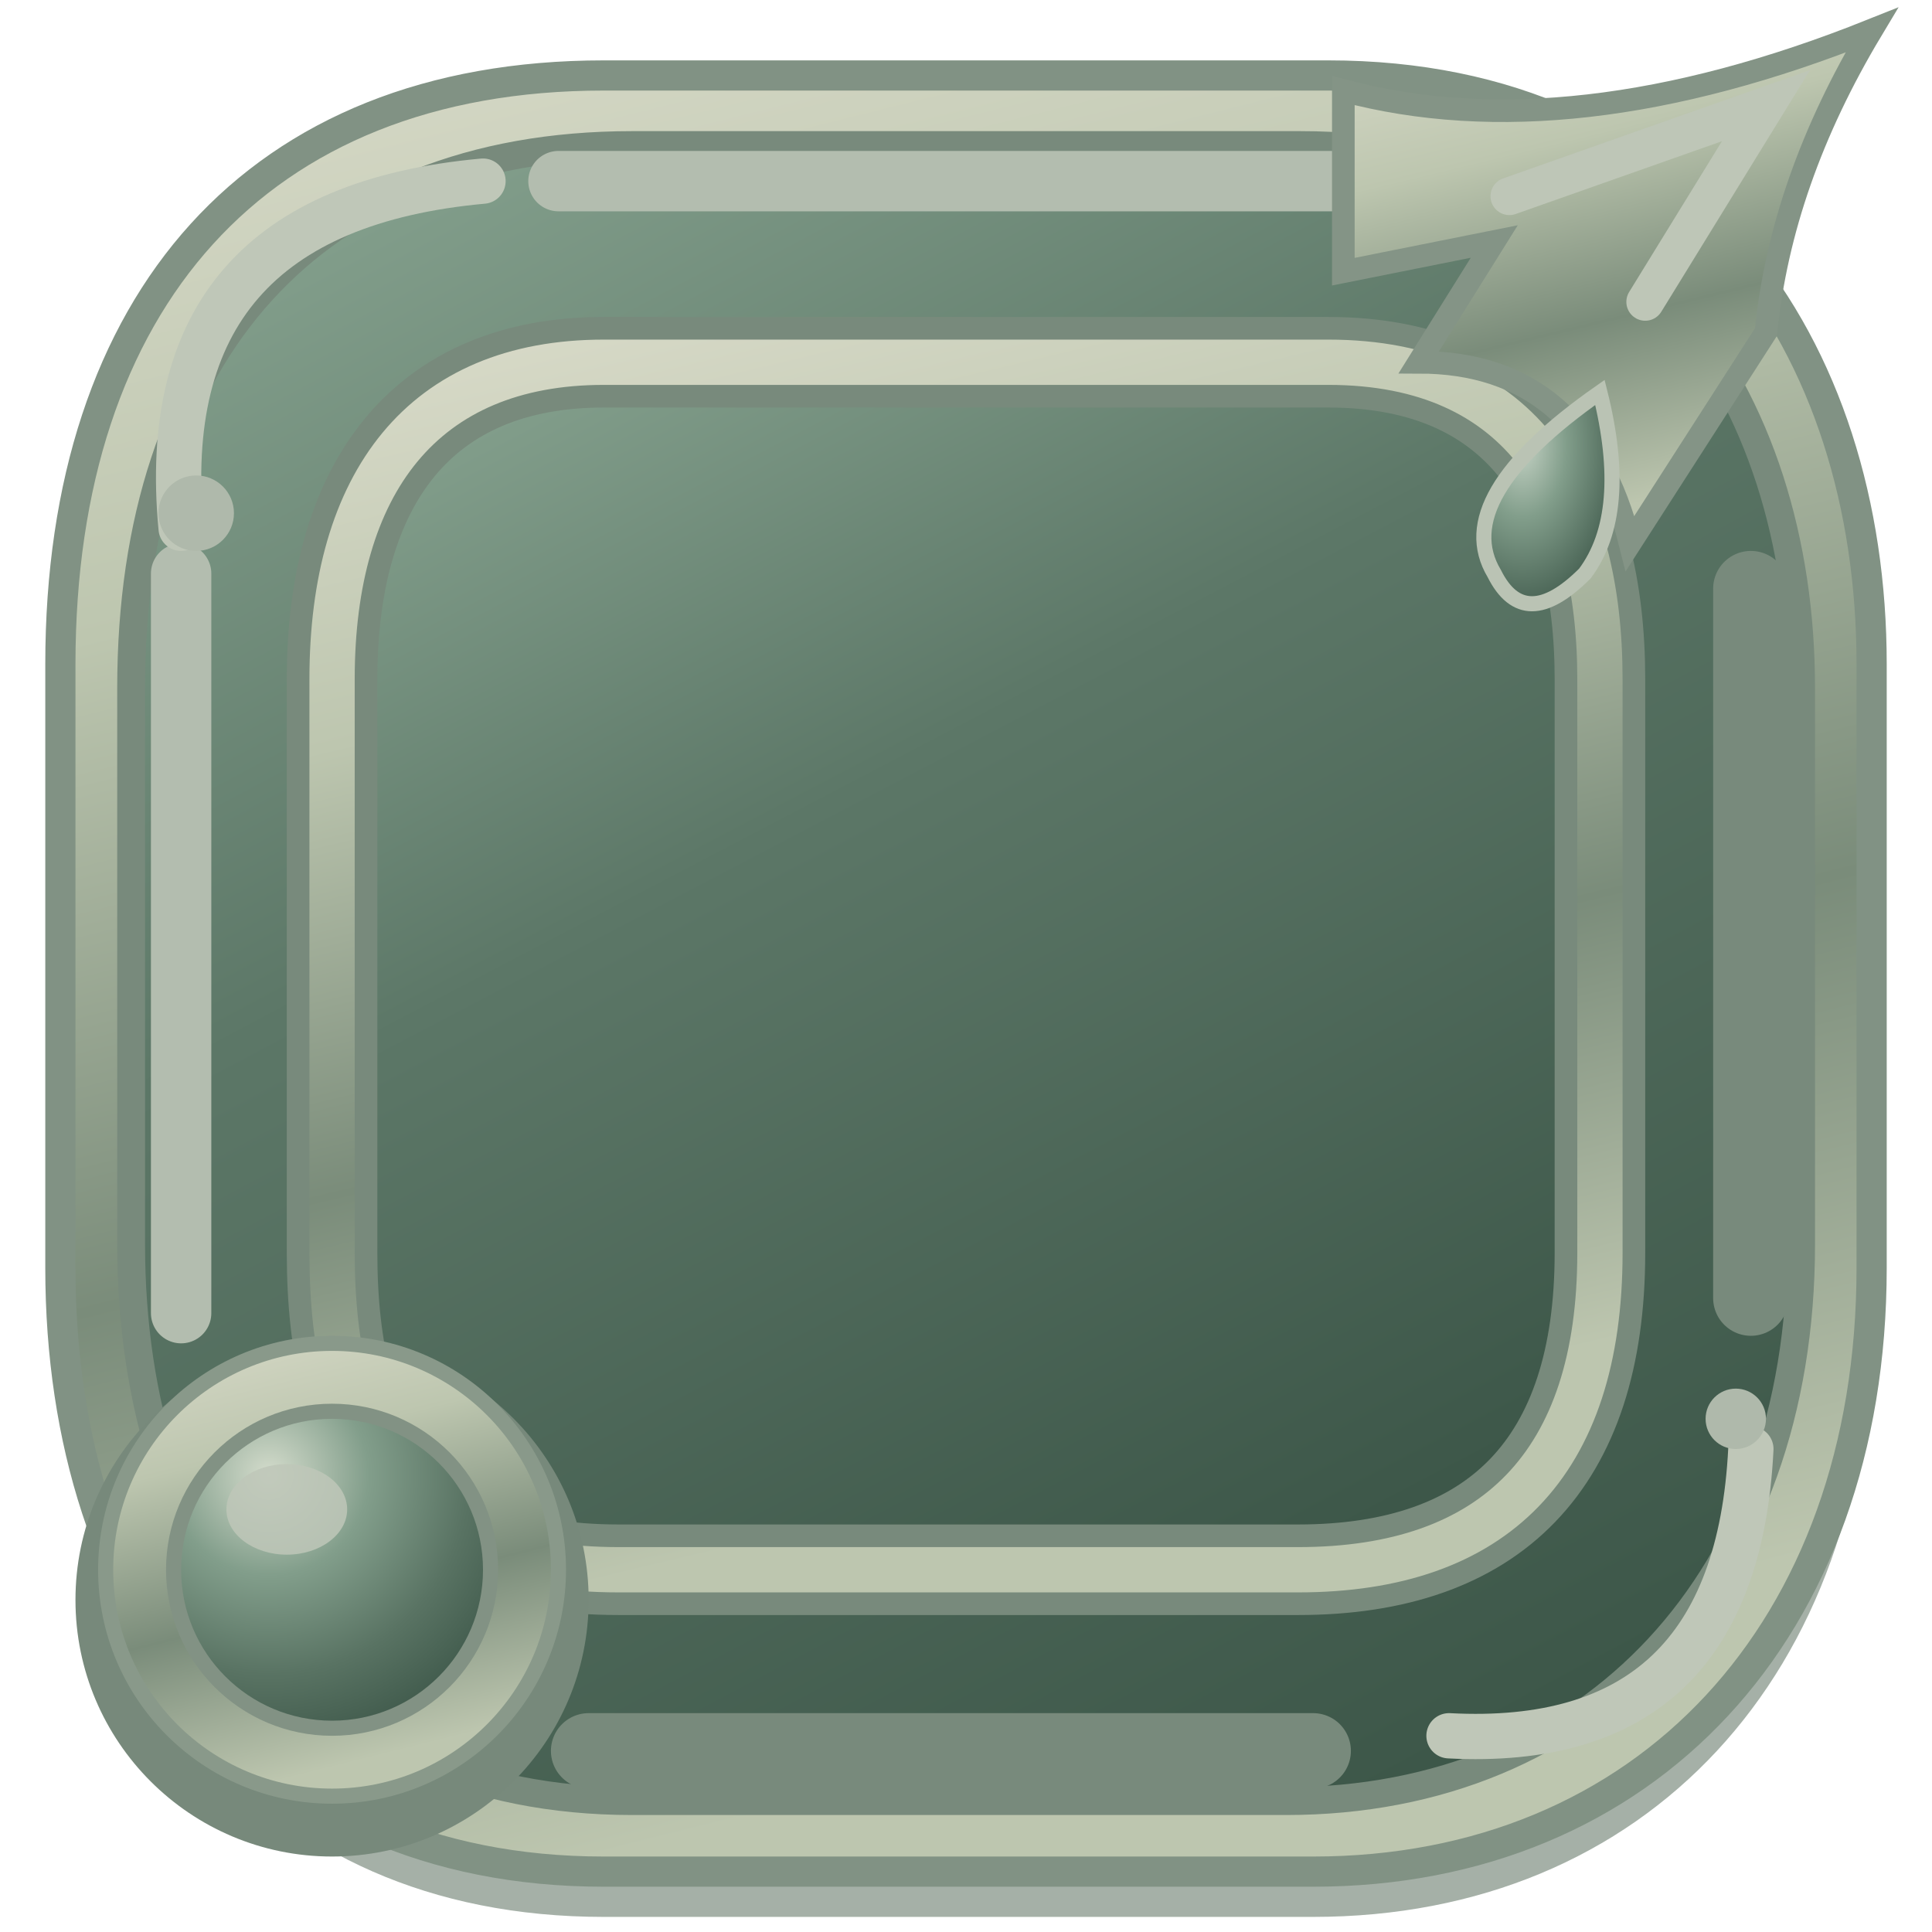
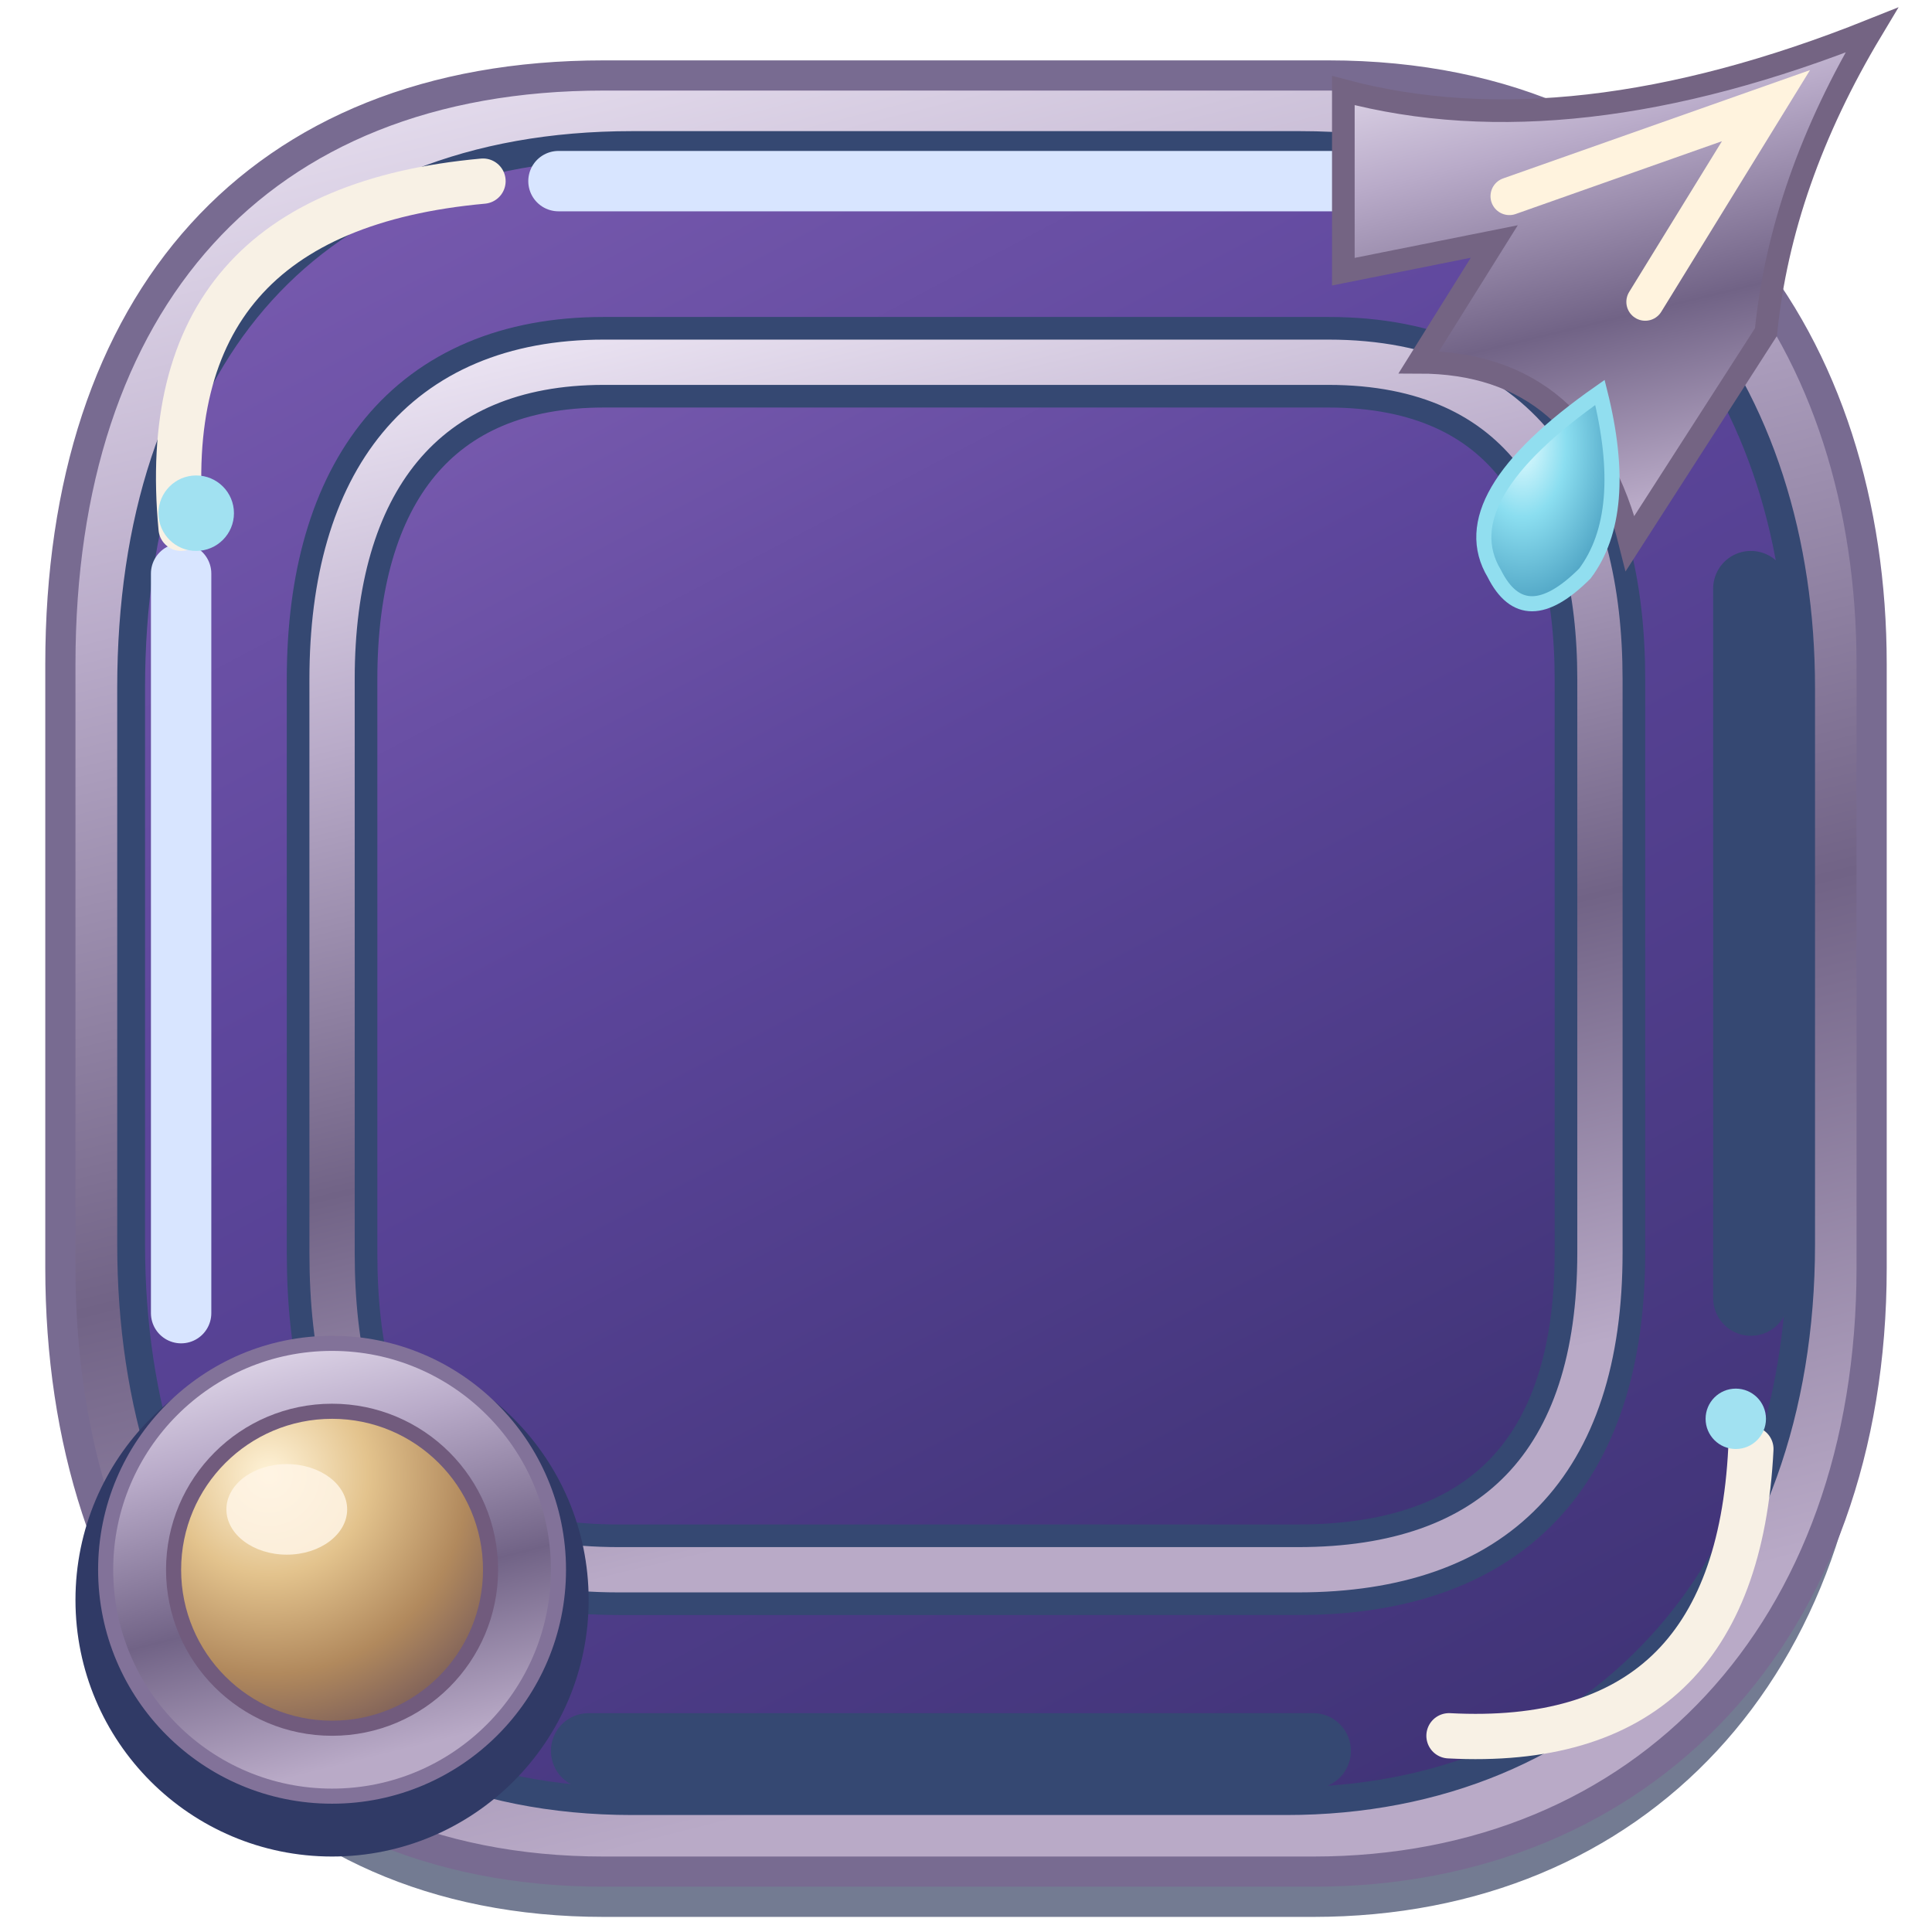
<svg xmlns="http://www.w3.org/2000/svg" width="128" height="128" viewBox="0 0 128 128">
  <defs>
    <linearGradient id="bronze" x1="0" y1="0" x2=".25" y2="1">
-       <stop stop-color="#d8dac8" />
-       <stop offset=".3" stop-color="#bdc6af" />
-       <stop offset=".65" stop-color="#7a8c7a" />
-       <stop offset="1" stop-color="#bdc6af" />
+       <stop stop-color="#eee7f5" />
+       <stop offset=".3" stop-color="#b9abc9" />
+       <stop offset=".65" stop-color="#716386" />
+       <stop offset="1" stop-color="#b9aac7" />
    </linearGradient>
    <linearGradient id="email" x1=".2" y1="0" x2=".75" y2="1">
-       <stop stop-color="#829e8b" />
-       <stop offset=".36" stop-color="#5c7767" />
-       <stop offset="1" stop-color="#3d5749" />
+       <stop stop-color="#7659ad" />
+       <stop offset=".36" stop-color="#5d469c" />
+       <stop offset="1" stop-color="#413478" />
    </linearGradient>
    <linearGradient id="profond" x2=".4" y2="1">
-       <stop stop-color="#3a5145" />
-       <stop offset="1" stop-color="#2c3d33" />
+       <stop stop-color="#374a77" />
+       <stop offset="1" stop-color="#253459" />
    </linearGradient>
    <linearGradient id="ivoire" x2=".4" y2="1">
-       <stop stop-color="#e7e7da" />
-       <stop offset="1" stop-color="#cfd3c2" />
+       <stop stop-color="#faf8ff" />
+       <stop offset="1" stop-color="#e3e5f6" />
    </linearGradient>
    <linearGradient id="violet" x2=".5" y2="1">
-       <stop stop-color="#bdc6b7" />
-       <stop offset=".4" stop-color="#a9b4a5" />
-       <stop offset="1" stop-color="#909f90" />
+       <stop stop-color="#d8c9f6" />
+       <stop offset=".4" stop-color="#9b7bcf" />
+       <stop offset="1" stop-color="#625297" />
    </linearGradient>
    <linearGradient id="argent" x2=".5" y2="1">
-       <stop stop-color="#c1c9ba" />
-       <stop offset=".4" stop-color="#afb9ab" />
-       <stop offset="1" stop-color="#93a293" />
+       <stop stop-color="#e5edff" />
+       <stop offset=".4" stop-color="#adbee1" />
+       <stop offset="1" stop-color="#6c82ae" />
    </linearGradient>
    <radialGradient id="ambre" cx=".3" cy=".2" r=".9">
-       <stop stop-color="#d4dccc" />
-       <stop offset=".35" stop-color="#829e8b" />
-       <stop offset=".7" stop-color="#597363" />
-       <stop offset="1" stop-color="#3d5749" />
+       <stop stop-color="#fff3d8" />
+       <stop offset=".35" stop-color="#e3c38d" />
+       <stop offset=".7" stop-color="#b1895d" />
+       <stop offset="1" stop-color="#765a59" />
    </radialGradient>
    <radialGradient id="verre" cx=".3" cy=".25" r=".85">
-       <stop stop-color="#c4d2c4" />
-       <stop offset=".4" stop-color="#829e8b" />
-       <stop offset="1" stop-color="#3d5749" />
+       <stop stop-color="#e2fbff" />
+       <stop offset=".4" stop-color="#8bdef0" />
+       <stop offset="1" stop-color="#4398bb" />
    </radialGradient>
  </defs>
-   <path d="M40 5H88C112 5 124 23 124 44V84C124 108 109 124 87 124H40C17 124 4 107 4 84V44C4 20 17 5 40 5Z" transform="translate(0 3)" fill="#748678" opacity=".65" />
-   <path d="M40 5H88C112 5 124 23 124 44V84C124 108 109 124 87 124H40C17 124 4 107 4 84V44C4 20 17 5 40 5Z" fill="url(#bronze)" stroke="#819284" stroke-width="2" />
-   <path d="M40 5H88C112 5 124 23 124 44V84C124 108 109 124 87 124H40C17 124 4 107 4 84V44C4 20 17 5 40 5Z" transform="translate(5 5) scale(.922)" fill="url(#email)" stroke="#788a7c" stroke-width="2" />
-   <path d="M37 12H89M12 38V87" fill="none" stroke="#b3bdaf" stroke-width="4" stroke-linecap="round" />
-   <path d="M39 116H87M116 39V86" fill="none" stroke="#788a7c" stroke-width="5" stroke-linecap="round" />
-   <path d="M40 24H88C101 24 106 33 106 45V83C106 97 99 104 86 104H41C27 104 22 96 22 83V45C22 32 28 24 40 24Z" fill="url(#email)" stroke="#788a7c" stroke-width="6" />
+   <path d="M40 5H88C112 5 124 23 124 44V84C124 108 109 124 87 124H40C17 124 4 107 4 84V44C4 20 17 5 40 5Z" transform="translate(0 3)" fill="#283457" opacity=".65" />
+   <path d="M40 5H88C112 5 124 23 124 44V84C124 108 109 124 87 124H40C17 124 4 107 4 84V44C4 20 17 5 40 5Z" fill="url(#bronze)" stroke="#786b91" stroke-width="2" />
+   <path d="M40 5H88C112 5 124 23 124 44V84C124 108 109 124 87 124H40C17 124 4 107 4 84V44C4 20 17 5 40 5Z" transform="translate(5 5) scale(.922)" fill="url(#email)" stroke="#354872" stroke-width="2" />
+   <path d="M37 12H89M12 38V87" fill="none" stroke="#d8e5ff" stroke-width="4" stroke-linecap="round" />
+   <path d="M39 116H87M116 39V86" fill="none" stroke="#354872" stroke-width="5" stroke-linecap="round" />
+   <path d="M40 24H88C101 24 106 33 106 45V83C106 97 99 104 86 104H41C27 104 22 96 22 83V45C22 32 28 24 40 24Z" fill="url(#email)" stroke="#354872" stroke-width="6" />
  <path d="M40 24H88C101 24 106 33 106 45V83C106 97 99 104 86 104H41C27 104 22 96 22 83V45C22 32 28 24 40 24Z" fill="none" stroke="url(#bronze)" stroke-width="3" />
-   <path d="M12 35Q10 14 32 12M96 115Q115 116 116 96" fill="none" stroke="#bfc7b8" stroke-width="3" stroke-linecap="round" />
-   <path d="M89 6Q104 10 124 2Q118 12 117 22L108 36Q105 24 94 24L99 16L89 18Z" fill="url(#bronze)" stroke="#849486" stroke-width="1.5" />
-   <path d="M100 13L117 7L109 20" fill="none" stroke="#bec6b7" stroke-width="2.5" stroke-linecap="round" />
-   <path d="M106 26Q96 33 99 38Q101 42 105 38Q108 34 106 26Z" fill="url(#verre)" stroke="#bac3b4" stroke-width="1" />
-   <circle cx="22" cy="106" r="17" fill="#77897b" />
-   <circle cx="22" cy="104" r="15" fill="url(#bronze)" stroke="#89998a" stroke-width="1" />
-   <circle cx="22" cy="104" r="10.5" fill="url(#ambre)" stroke="#829284" stroke-width="1" />
-   <ellipse cx="19" cy="100" rx="4" ry="3" fill="#bec7b8" opacity=".85" />
-   <circle cx="13" cy="34" r="2.5" fill="#afb9ab" />
-   <circle cx="115" cy="94" r="2" fill="#afb9ab" />
+   <path d="M12 35Q10 14 32 12M96 115Q115 116 116 96" fill="none" stroke="#f8f1e5" stroke-width="3" stroke-linecap="round" />
+   <path d="M89 6Q104 10 124 2Q118 12 117 22L108 36Q105 24 94 24L99 16L89 18Z" fill="url(#bronze)" stroke="#746483" stroke-width="1.5" />
+   <path d="M100 13L117 7L109 20" fill="none" stroke="#fff3de" stroke-width="2.5" stroke-linecap="round" />
+   <path d="M106 26Q96 33 99 38Q101 42 105 38Q108 34 106 26Z" fill="url(#verre)" stroke="#91deef" stroke-width="1" />
+   <circle cx="22" cy="106" r="17" fill="#303a66" />
+   <circle cx="22" cy="104" r="15" fill="url(#bronze)" stroke="#827299" stroke-width="1" />
+   <circle cx="22" cy="104" r="10.5" fill="url(#ambre)" stroke="#715b7d" stroke-width="1" />
+   <ellipse cx="19" cy="100" rx="4" ry="3" fill="#fff5e5" opacity=".85" />
+   <circle cx="13" cy="34" r="2.5" fill="#a1e1f1" />
+   <circle cx="115" cy="94" r="2" fill="#a1e1f1" />
</svg>
